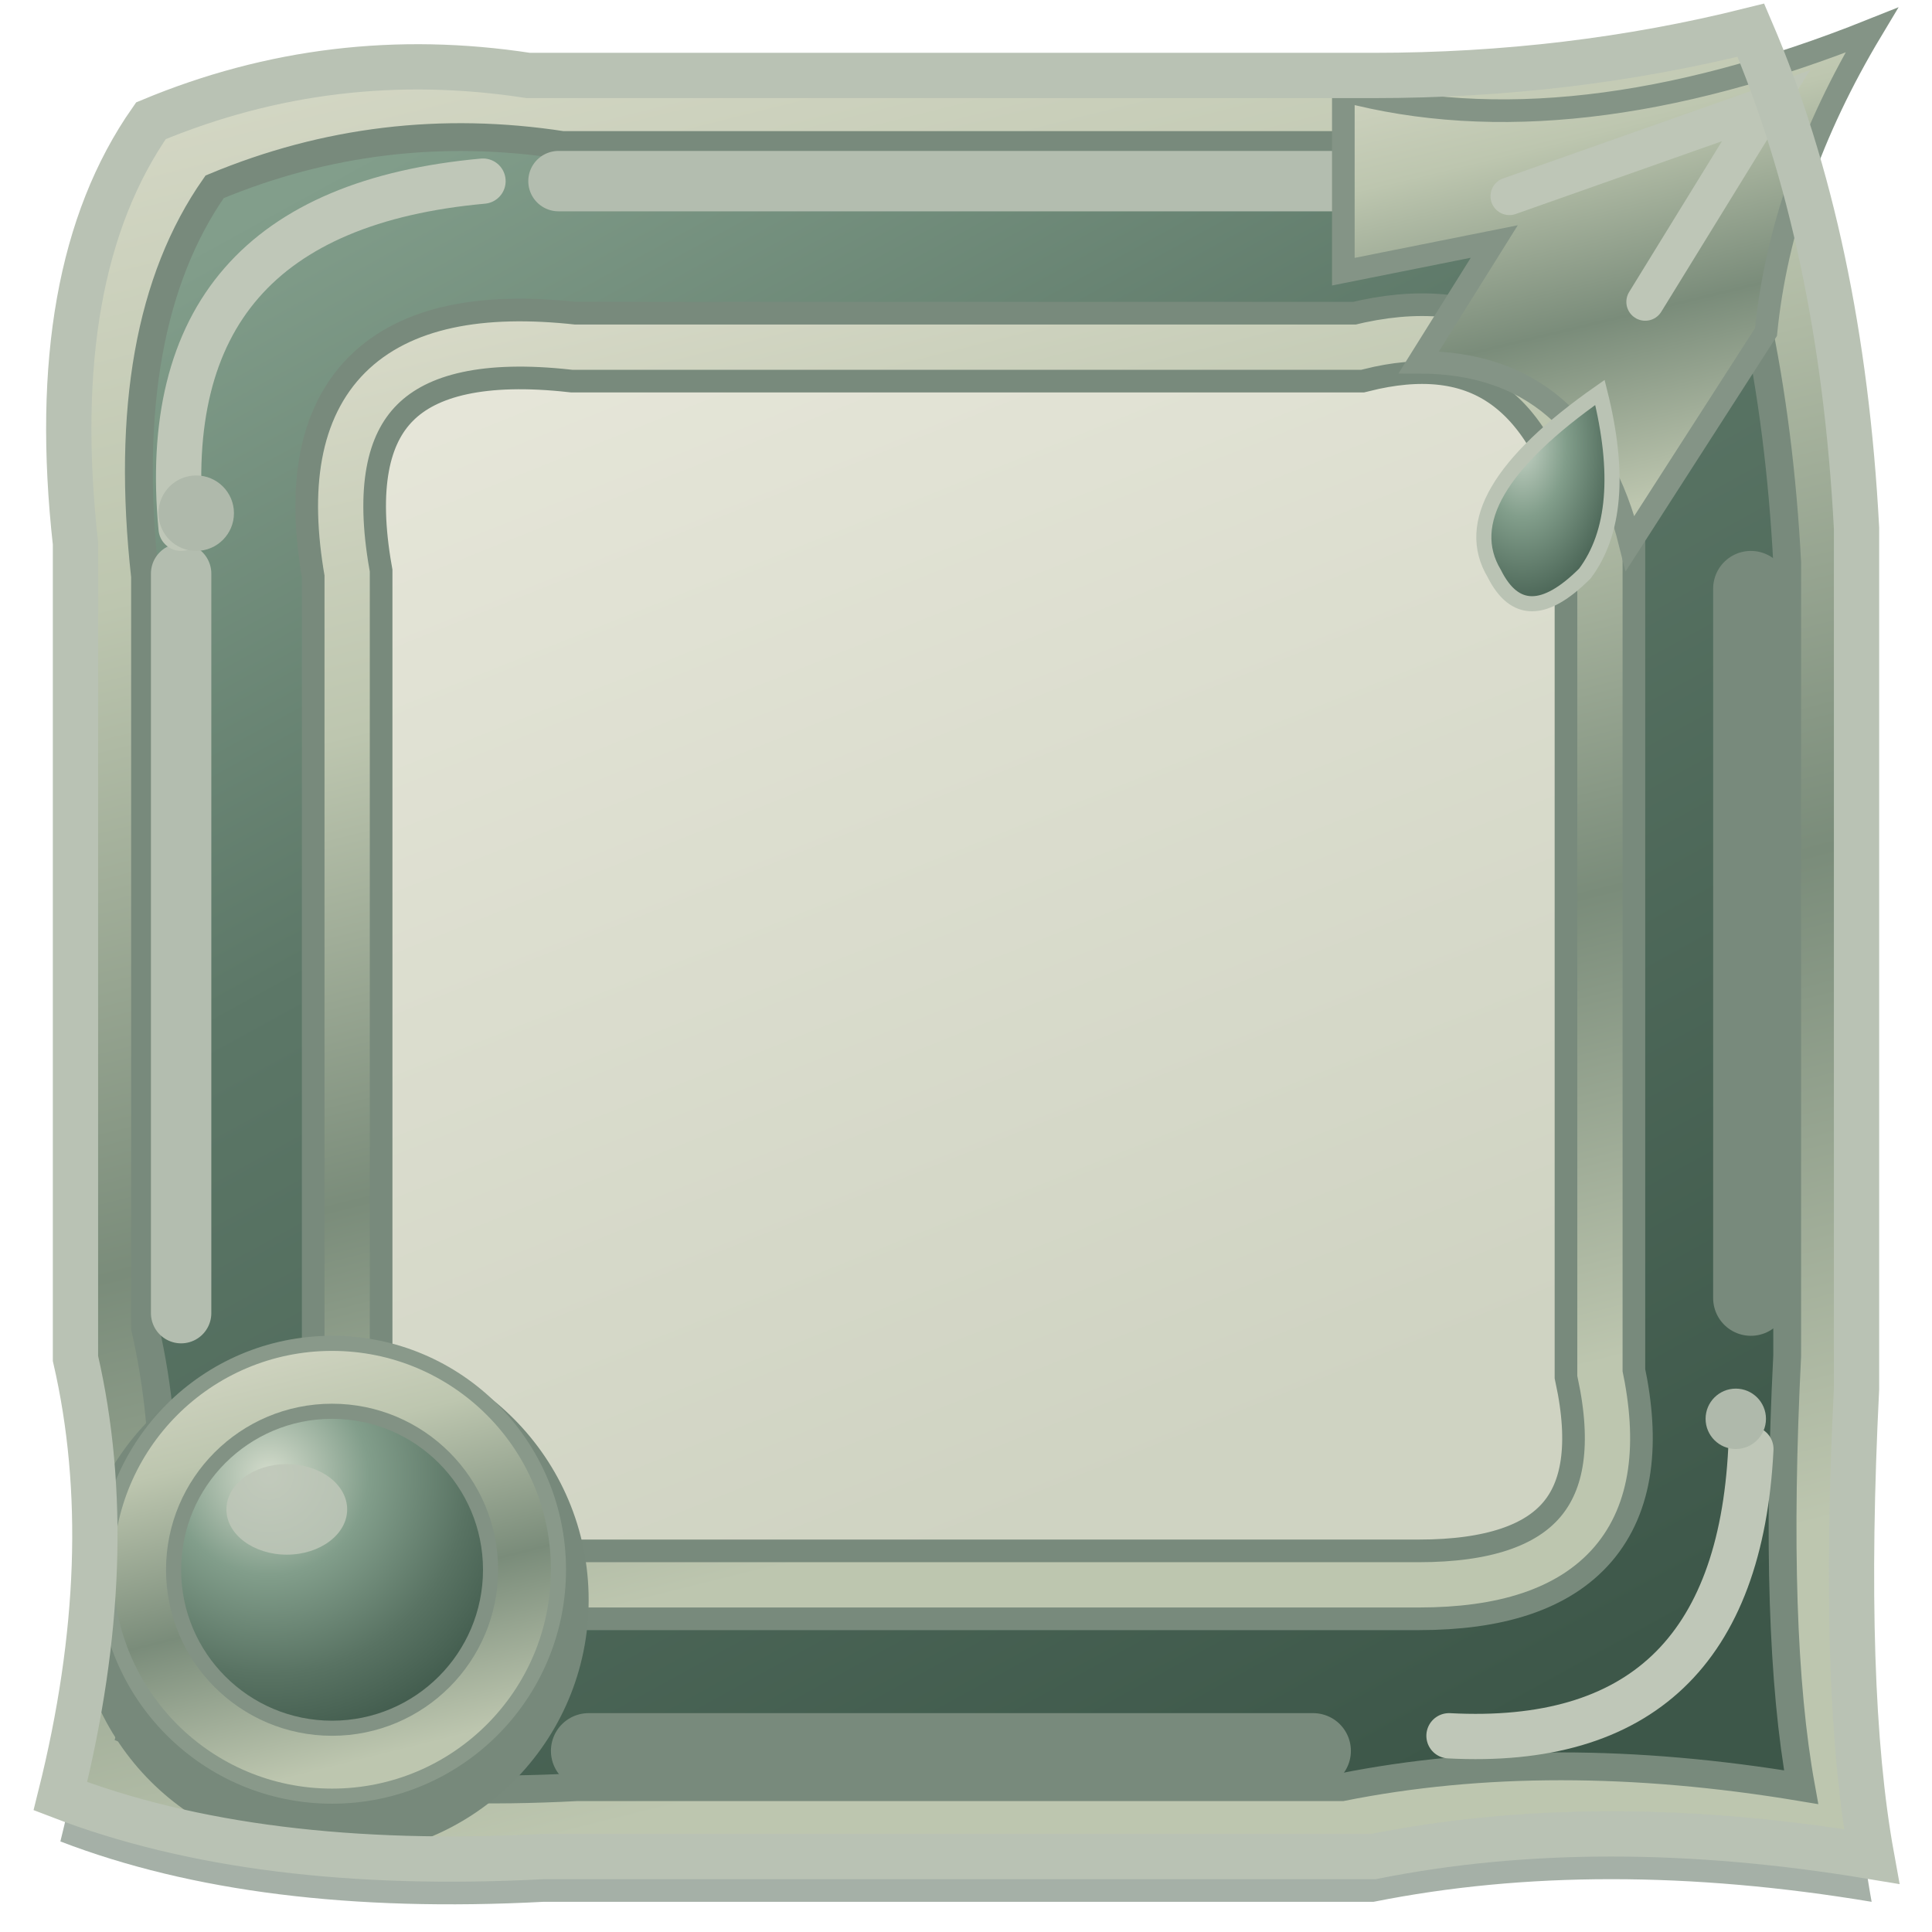
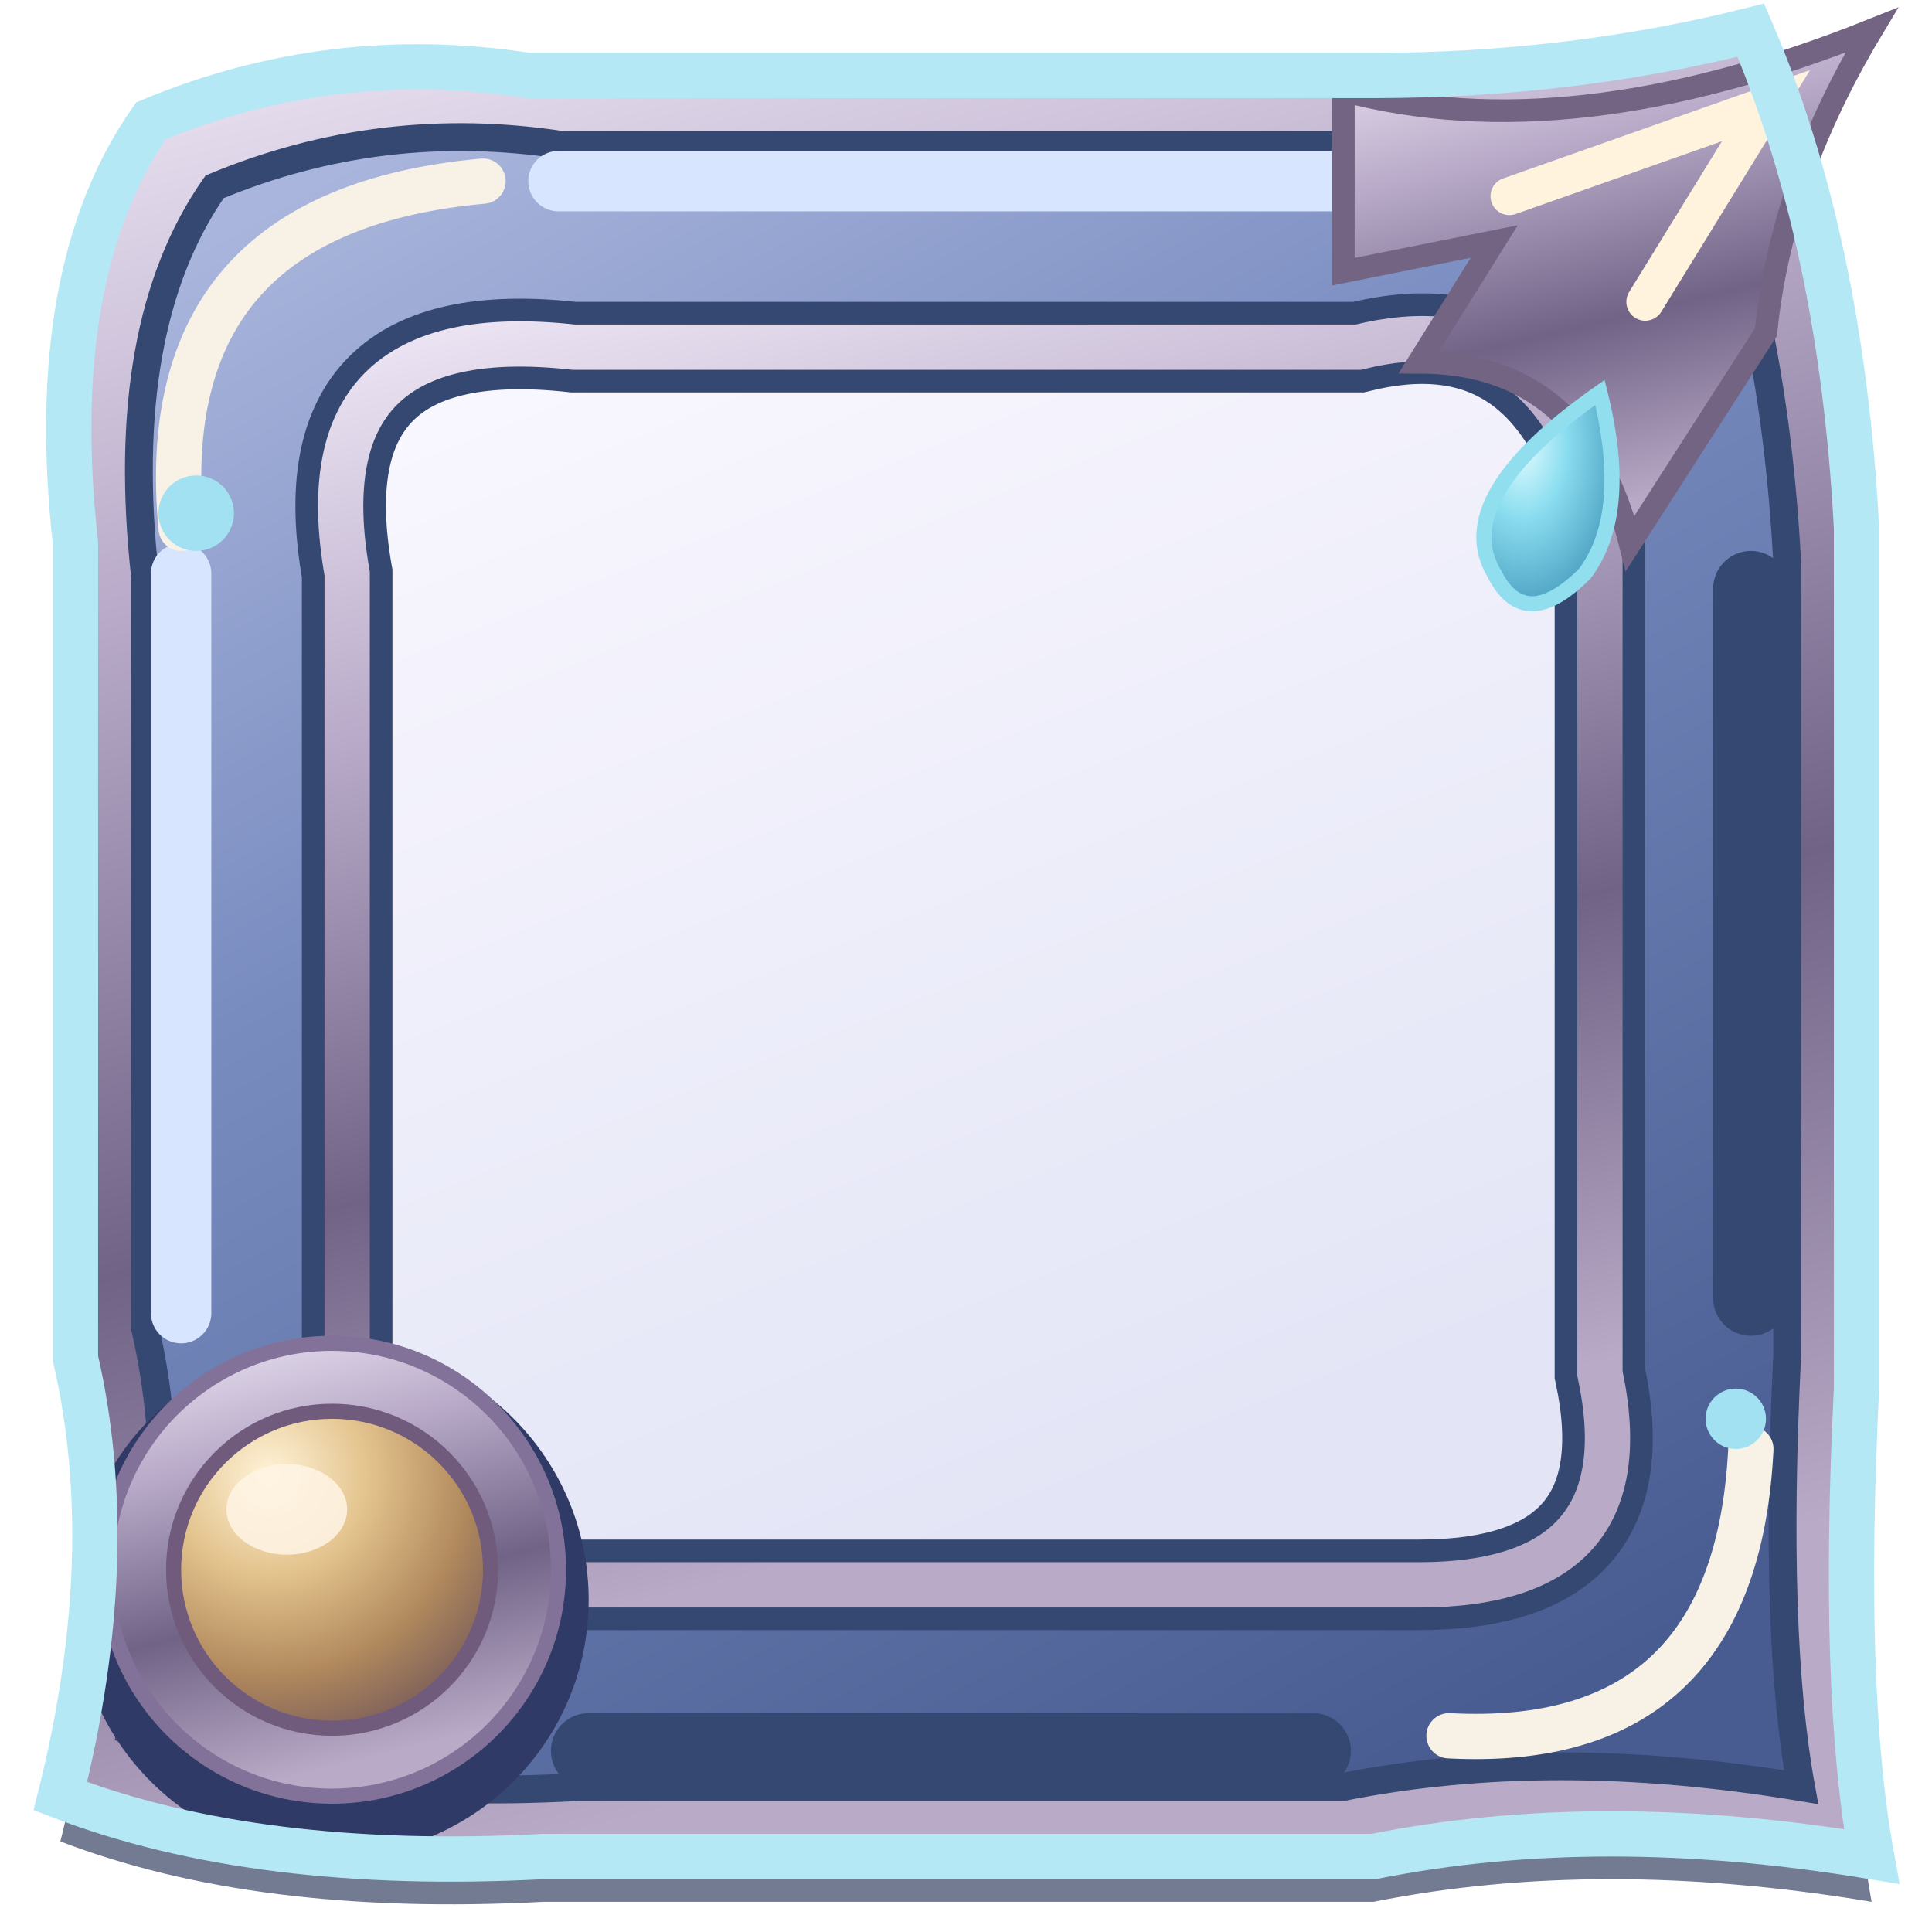
<svg xmlns="http://www.w3.org/2000/svg" width="128" height="128" viewBox="0 0 128 128">
  <defs>
    <linearGradient id="bronze" x1="0" y1="0" x2=".25" y2="1">
-       <stop stop-color="#d8dac8" />
-       <stop offset=".3" stop-color="#bdc6af" />
-       <stop offset=".65" stop-color="#7a8c7a" />
-       <stop offset="1" stop-color="#bdc6af" />
+       <stop stop-color="#eee7f5" />
+       <stop offset=".3" stop-color="#b9abc9" />
+       <stop offset=".65" stop-color="#716386" />
+       <stop offset="1" stop-color="#b9aac7" />
    </linearGradient>
    <linearGradient id="email" x1=".2" y1="0" x2=".75" y2="1">
-       <stop stop-color="#829e8b" />
-       <stop offset=".36" stop-color="#5c7767" />
-       <stop offset="1" stop-color="#3d5749" />
+       <stop stop-color="#a9b5dc" />
+       <stop offset=".36" stop-color="#798cc0" />
+       <stop offset="1" stop-color="#485c91" />
    </linearGradient>
    <linearGradient id="profond" x2=".4" y2="1">
-       <stop stop-color="#3a5145" />
-       <stop offset="1" stop-color="#2c3d33" />
+       <stop stop-color="#374a77" />
+       <stop offset="1" stop-color="#253459" />
    </linearGradient>
    <linearGradient id="ivoire" x2=".4" y2="1">
-       <stop stop-color="#e7e7da" />
-       <stop offset="1" stop-color="#cfd3c2" />
+       <stop stop-color="#faf8ff" />
+       <stop offset="1" stop-color="#e3e5f6" />
    </linearGradient>
    <linearGradient id="violet" x2=".5" y2="1">
-       <stop stop-color="#bdc6b7" />
-       <stop offset=".4" stop-color="#a9b4a5" />
-       <stop offset="1" stop-color="#909f90" />
+       <stop stop-color="#d8c9f6" />
+       <stop offset=".4" stop-color="#9b7bcf" />
+       <stop offset="1" stop-color="#625297" />
    </linearGradient>
    <linearGradient id="argent" x2=".5" y2="1">
-       <stop stop-color="#c1c9ba" />
-       <stop offset=".4" stop-color="#afb9ab" />
-       <stop offset="1" stop-color="#93a293" />
+       <stop stop-color="#e5edff" />
+       <stop offset=".4" stop-color="#adbee1" />
+       <stop offset="1" stop-color="#6c82ae" />
    </linearGradient>
    <radialGradient id="ambre" cx=".3" cy=".2" r=".9">
-       <stop stop-color="#d4dccc" />
-       <stop offset=".35" stop-color="#829e8b" />
-       <stop offset=".7" stop-color="#597363" />
-       <stop offset="1" stop-color="#3d5749" />
+       <stop stop-color="#fff3d8" />
+       <stop offset=".35" stop-color="#e3c38d" />
+       <stop offset=".7" stop-color="#b1895d" />
+       <stop offset="1" stop-color="#765a59" />
    </radialGradient>
    <radialGradient id="verre" cx=".3" cy=".25" r=".85">
-       <stop stop-color="#c4d2c4" />
-       <stop offset=".4" stop-color="#829e8b" />
-       <stop offset="1" stop-color="#3d5749" />
+       <stop stop-color="#e2fbff" />
+       <stop offset=".4" stop-color="#8bdef0" />
+       <stop offset="1" stop-color="#4398bb" />
    </radialGradient>
  </defs>
-   <path d="M35 5H91Q104 5 116 2Q122 16 123 35V92Q122 112 124 123Q106 120 91 123H36Q17 124 4 119Q8 103 5 90V36Q3 18 10 8Q22 3 35 5Z" transform="translate(0 3)" fill="#748678" opacity=".65" />
-   <path d="M35 5H91Q104 5 116 2Q122 16 123 35V92Q122 112 124 123Q106 120 91 123H36Q17 124 4 119Q8 103 5 90V36Q3 18 10 8Q22 3 35 5Z" fill="url(#bronze)" stroke="#819284" stroke-width="2" />
-   <path d="M35 5H91Q104 5 116 2Q122 16 123 35V92Q122 112 124 123Q106 120 91 123H36Q17 124 4 119Q8 103 5 90V36Q3 18 10 8Q22 3 35 5Z" transform="translate(5 5) scale(.922)" fill="url(#email)" stroke="#788a7c" stroke-width="2" />
-   <path d="M37 12H89M12 38V87" fill="none" stroke="#b3bdaf" stroke-width="4" stroke-linecap="round" />
-   <path d="M39 116H87M116 39V86" fill="none" stroke="#788a7c" stroke-width="5" stroke-linecap="round" />
-   <path d="M38 23H90Q102 20 106 33V91Q109 105 94 105H36Q20 108 23 92V38Q20 21 38 23Z" fill="url(#ivoire)" stroke="#788a7c" stroke-width="6" />
+   <path d="M35 5H91Q104 5 116 2Q122 16 123 35V92Q122 112 124 123Q106 120 91 123H36Q17 124 4 119Q8 103 5 90V36Q3 18 10 8Q22 3 35 5Z" transform="translate(0 3)" fill="#283457" opacity=".65" />
+   <path d="M35 5H91Q104 5 116 2Q122 16 123 35V92Q122 112 124 123Q106 120 91 123H36Q17 124 4 119Q8 103 5 90V36Q3 18 10 8Q22 3 35 5Z" fill="url(#bronze)" stroke="#786b91" stroke-width="2" />
+   <path d="M35 5H91Q104 5 116 2Q122 16 123 35V92Q122 112 124 123Q106 120 91 123H36Q17 124 4 119Q8 103 5 90V36Q3 18 10 8Q22 3 35 5Z" transform="translate(5 5) scale(.922)" fill="url(#email)" stroke="#354872" stroke-width="2" />
+   <path d="M37 12H89M12 38V87" fill="none" stroke="#d8e5ff" stroke-width="4" stroke-linecap="round" />
+   <path d="M39 116H87M116 39V86" fill="none" stroke="#354872" stroke-width="5" stroke-linecap="round" />
+   <path d="M38 23H90Q102 20 106 33V91Q109 105 94 105H36Q20 108 23 92V38Q20 21 38 23Z" fill="url(#ivoire)" stroke="#354872" stroke-width="6" />
  <path d="M38 23H90Q102 20 106 33V91Q109 105 94 105H36Q20 108 23 92V38Q20 21 38 23Z" fill="none" stroke="url(#bronze)" stroke-width="3" />
-   <path d="M12 35Q10 14 32 12M96 115Q115 116 116 96" fill="none" stroke="#bfc7b8" stroke-width="3" stroke-linecap="round" />
-   <path d="M89 6Q104 10 124 2Q118 12 117 22L108 36Q105 24 94 24L99 16L89 18Z" fill="url(#bronze)" stroke="#849486" stroke-width="1.5" />
-   <path d="M100 13L117 7L109 20" fill="none" stroke="#bec6b7" stroke-width="2.5" stroke-linecap="round" />
-   <path d="M106 26Q96 33 99 38Q101 42 105 38Q108 34 106 26Z" fill="url(#verre)" stroke="#bac3b4" stroke-width="1" />
-   <circle cx="22" cy="106" r="17" fill="#77897b" />
-   <circle cx="22" cy="104" r="15" fill="url(#bronze)" stroke="#89998a" stroke-width="1" />
-   <circle cx="22" cy="104" r="10.5" fill="url(#ambre)" stroke="#829284" stroke-width="1" />
-   <ellipse cx="19" cy="100" rx="4" ry="3" fill="#bec7b8" opacity=".85" />
-   <circle cx="13" cy="34" r="2.5" fill="#afb9ab" />
-   <circle cx="115" cy="94" r="2" fill="#afb9ab" />
-   <path d="M35 5H91Q104 5 116 2Q122 16 123 35V92Q122 112 124 123Q106 120 91 123H36Q17 124 4 119Q8 103 5 90V36Q3 18 10 8Q22 3 35 5Z" fill="none" stroke="#b9c2b4" stroke-width="3" />
+   <path d="M12 35Q10 14 32 12M96 115Q115 116 116 96" fill="none" stroke="#f8f1e5" stroke-width="3" stroke-linecap="round" />
+   <path d="M89 6Q104 10 124 2Q118 12 117 22L108 36Q105 24 94 24L99 16L89 18Z" fill="url(#bronze)" stroke="#746483" stroke-width="1.5" />
+   <path d="M100 13L117 7L109 20" fill="none" stroke="#fff3de" stroke-width="2.5" stroke-linecap="round" />
+   <path d="M106 26Q96 33 99 38Q101 42 105 38Q108 34 106 26Z" fill="url(#verre)" stroke="#91deef" stroke-width="1" />
+   <circle cx="22" cy="106" r="17" fill="#303a66" />
+   <circle cx="22" cy="104" r="15" fill="url(#bronze)" stroke="#827299" stroke-width="1" />
+   <circle cx="22" cy="104" r="10.5" fill="url(#ambre)" stroke="#715b7d" stroke-width="1" />
+   <ellipse cx="19" cy="100" rx="4" ry="3" fill="#fff5e5" opacity=".85" />
+   <circle cx="13" cy="34" r="2.5" fill="#a1e1f1" />
+   <circle cx="115" cy="94" r="2" fill="#a1e1f1" />
+   <path d="M35 5H91Q104 5 116 2Q122 16 123 35V92Q122 112 124 123Q106 120 91 123H36Q17 124 4 119Q8 103 5 90V36Q3 18 10 8Q22 3 35 5Z" fill="none" stroke="#b5e8f5" stroke-width="3" />
</svg>
